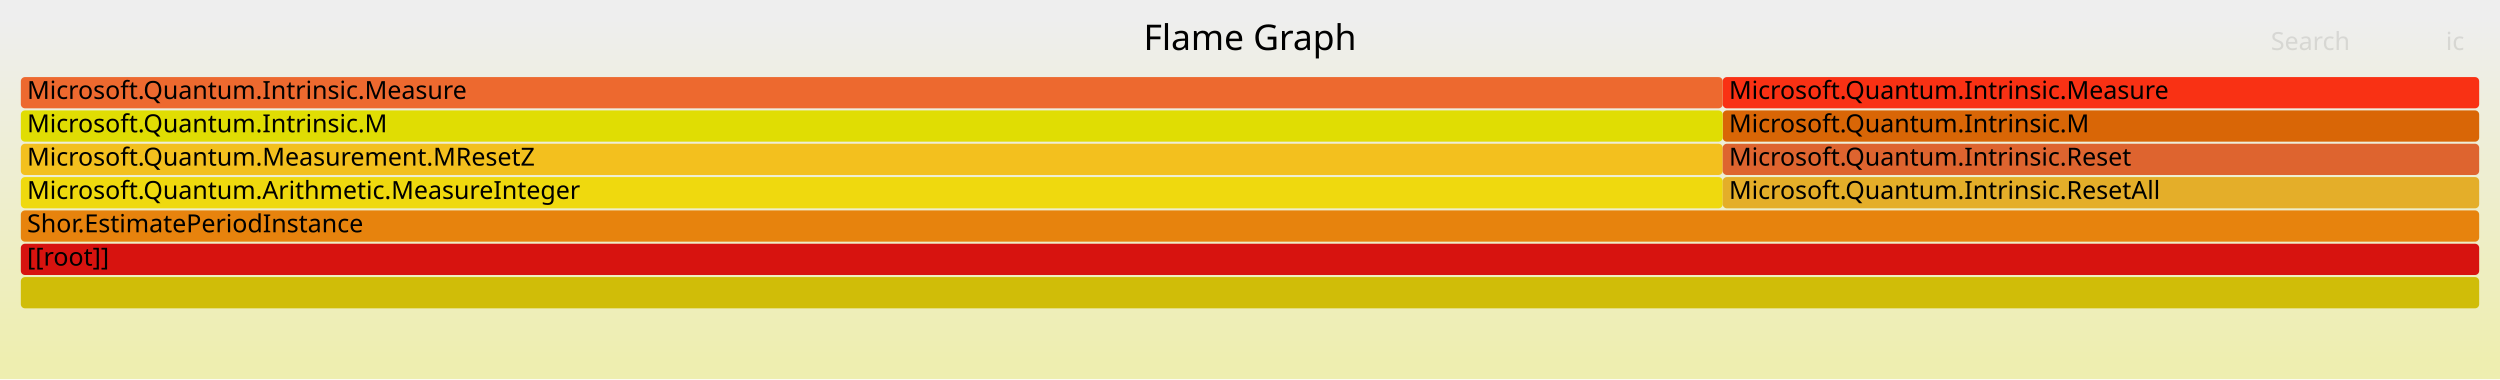
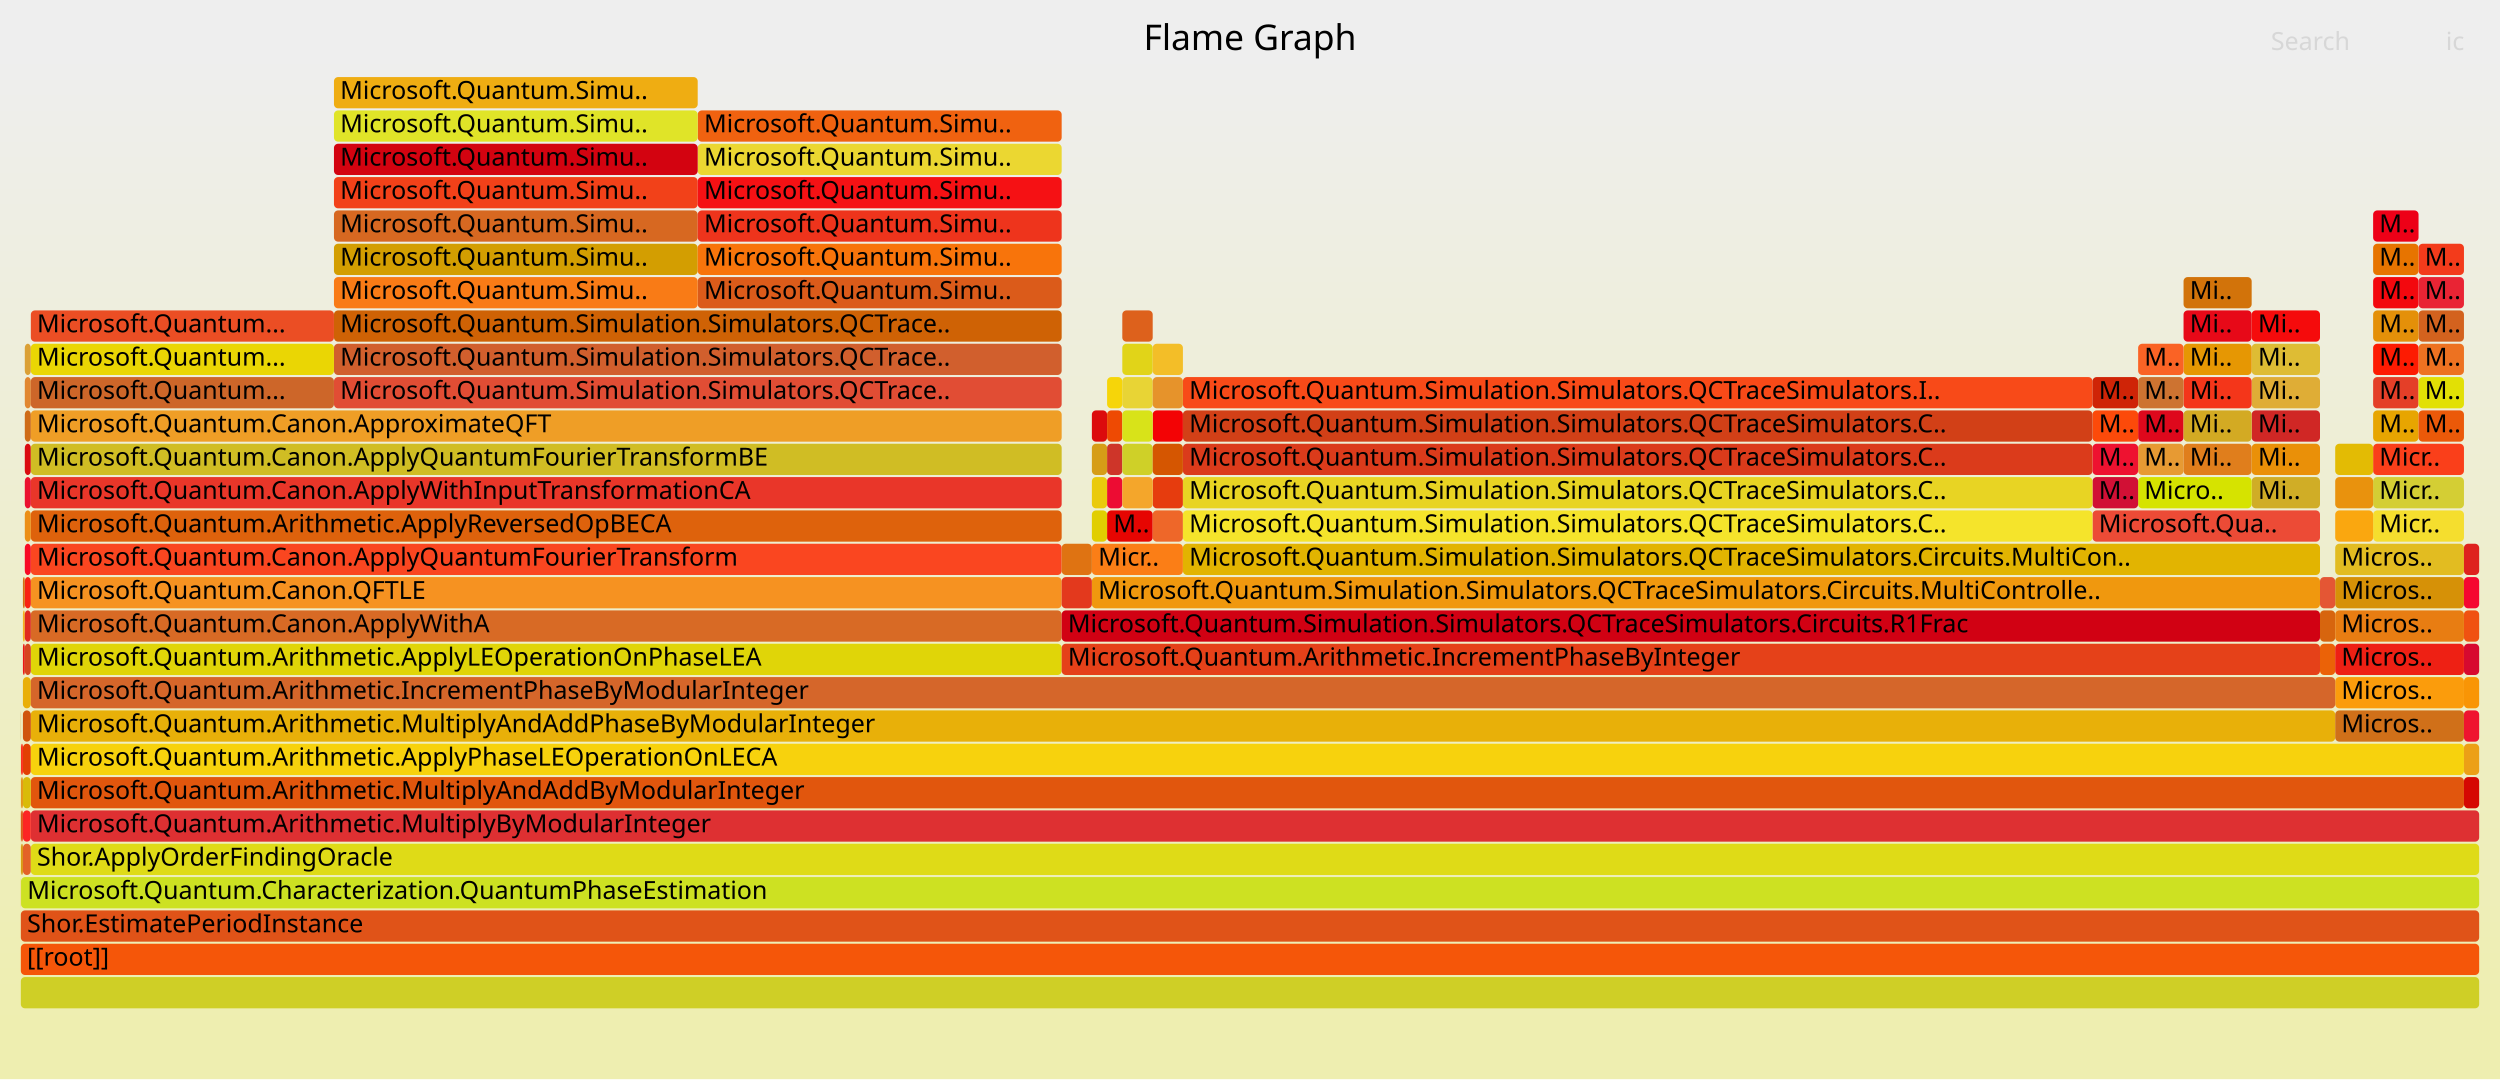
- <svg xmlns="http://www.w3.org/2000/svg" version="1.1" width="1200" height="182" viewBox="0 0 1200 182">
+ <svg xmlns="http://www.w3.org/2000/svg" version="1.1" width="1200" height="518" viewBox="0 0 1200 518">
  <defs>
    <linearGradient id="background" y1="0" y2="1" x1="0" x2="0">
      <stop stop-color="#eeeeee" offset="5%" />
      <stop stop-color="#eeeeb0" offset="95%" />
    </linearGradient>
  </defs>
  <style type="text/css">
	text { font-family:Verdana; font-size:12px; fill:rgb(0,0,0); }
	#search, #ignorecase { opacity:0.1; cursor:pointer; }
	#search:hover, #search.show, #ignorecase:hover, #ignorecase.show { opacity:1; }
	#subtitle { text-anchor:middle; font-color:rgb(160,160,160); }
	#title { text-anchor:middle; font-size:17px}
	#unzoom { cursor:pointer; }
	#frames &gt; *:hover { stroke:black; stroke-width:0.5; cursor:pointer; }
	.hide { display:none; }
	.parent { opacity:0.5; }
</style>
-   <rect x="0.0" y="0" width="1200.0" height="182.0" fill="url(#background)" />
+   <rect x="0.0" y="0" width="1200.0" height="518.0" fill="url(#background)" />
  <text id="title" x="600.00" y="24">Flame Graph</text>
-   <text id="details" x="10.00" y="165"> </text>
+   <text id="details" x="10.00" y="501"> </text>
  <text id="unzoom" x="10.00" y="24" class="hide">Reset Zoom</text>
  <text id="search" x="1090.00" y="24">Search</text>
  <text id="ignorecase" x="1174.00" y="24">ic</text>
-   <text id="matched" x="1090.00" y="165"> </text>
+   <text id="matched" x="1090.00" y="501"> </text>
  <g id="frames">
    <g>
-       <rect x="826.9" y="53" width="363.1" height="15.0" fill="rgb(217,102,6)" rx="2" ry="2" />
-       <text x="829.92" y="63.5">Microsoft.Quantum.Intrinsic.M</text>
-     </g>
-     <g>
-       <rect x="10.0" y="117" width="1180.0" height="15.0" fill="rgb(215,19,15)" rx="2" ry="2" />
-       <text x="13.00" y="127.5">[[root]]</text>
-     </g>
-     <g>
-       <rect x="10.0" y="53" width="816.9" height="15.0" fill="rgb(224,221,3)" rx="2" ry="2" />
-       <text x="13.00" y="63.5">Microsoft.Quantum.Intrinsic.M</text>
-     </g>
-     <g>
-       <rect x="826.9" y="37" width="363.1" height="15.0" fill="rgb(249,49,20)" rx="2" ry="2" />
-       <text x="829.92" y="47.5">Microsoft.Quantum.Intrinsic.Measure</text>
-     </g>
-     <g>
-       <rect x="10.0" y="85" width="816.9" height="15.0" fill="rgb(239,217,14)" rx="2" ry="2" />
-       <text x="13.00" y="95.5">Microsoft.Quantum.Arithmetic.MeasureInteger</text>
-     </g>
-     <g>
-       <rect x="10.0" y="101" width="1180.0" height="15.0" fill="rgb(231,131,13)" rx="2" ry="2" />
-       <text x="13.00" y="111.5">Shor.EstimatePeriodInstance</text>
-     </g>
-     <g>
-       <rect x="826.9" y="85" width="363.1" height="15.0" fill="rgb(228,174,41)" rx="2" ry="2" />
-       <text x="829.92" y="95.5">Microsoft.Quantum.Intrinsic.ResetAll</text>
-     </g>
-     <g>
-       <rect x="10.0" y="133" width="1180.0" height="15.0" fill="rgb(208,189,8)" rx="2" ry="2" />
-       <text x="13.00" y="143.5" />
-     </g>
-     <g>
-       <rect x="10.0" y="69" width="816.9" height="15.0" fill="rgb(243,192,30)" rx="2" ry="2" />
-       <text x="13.00" y="79.5">Microsoft.Quantum.Measurement.MResetZ</text>
-     </g>
-     <g>
-       <rect x="826.9" y="69" width="363.1" height="15.0" fill="rgb(222,100,47)" rx="2" ry="2" />
-       <text x="829.92" y="79.5">Microsoft.Quantum.Intrinsic.Reset</text>
-     </g>
-     <g>
-       <rect x="10.0" y="37" width="816.9" height="15.0" fill="rgb(237,105,47)" rx="2" ry="2" />
-       <text x="13.00" y="47.5">Microsoft.Quantum.Intrinsic.Measure</text>
+       <rect x="1026.3" y="197" width="21.8" height="15.0" fill="rgb(222,8,28)" rx="2" ry="2" />
+       <text x="1029.27" y="207.5">M..</text>
+     </g>
+     <g>
+       <rect x="1080.8" y="165" width="32.8" height="15.0" fill="rgb(222,188,52)" rx="2" ry="2" />
+       <text x="1083.84" y="175.5">Mi..</text>
+     </g>
+     <g>
+       <rect x="14.8" y="197" width="494.8" height="15.0" fill="rgb(239,158,38)" rx="2" ry="2" />
+       <text x="17.75" y="207.5">Microsoft.Quantum.Canon.ApproximateQFT</text>
+     </g>
+     <g>
+       <rect x="567.8" y="181" width="436.6" height="15.0" fill="rgb(248,74,24)" rx="2" ry="2" />
+       <text x="570.81" y="191.5">Microsoft.Quantum.Simulation.Simulators.QCTraceSimulators.I..</text>
+     </g>
+     <g>
+       <rect x="11.9" y="213" width="2.9" height="15.0" fill="rgb(218,11,16)" rx="2" ry="2" />
+       <text x="14.92" y="223.5" />
+     </g>
+     <g>
+       <rect x="1048.1" y="133" width="32.7" height="15.0" fill="rgb(210,115,10)" rx="2" ry="2" />
+       <text x="1051.10" y="143.5">Mi..</text>
+     </g>
+     <g>
+       <rect x="334.9" y="53" width="174.7" height="15.0" fill="rgb(240,98,16)" rx="2" ry="2" />
+       <text x="337.94" y="63.5">Microsoft.Quantum.Simu..</text>
+     </g>
+     <g>
+       <rect x="14.8" y="373" width="1167.9" height="15.0" fill="rgb(225,86,13)" rx="2" ry="2" />
+       <text x="17.75" y="383.5">Microsoft.Quantum.Arithmetic.MultiplyAndAddByModularInteger</text>
+     </g>
+     <g>
+       <rect x="1026.3" y="213" width="21.8" height="15.0" fill="rgb(231,154,51)" rx="2" ry="2" />
+       <text x="1029.27" y="223.5">M..</text>
+     </g>
+     <g>
+       <rect x="14.8" y="389" width="1175.2" height="15.0" fill="rgb(222,48,50)" rx="2" ry="2" />
+       <text x="17.75" y="399.5">Microsoft.Quantum.Arithmetic.MultiplyByModularInteger</text>
+     </g>
+     <g>
+       <rect x="11.9" y="165" width="2.9" height="15.0" fill="rgb(219,160,54)" rx="2" ry="2" />
+       <text x="14.92" y="175.5" />
+     </g>
+     <g>
+       <rect x="14.8" y="309" width="494.8" height="15.0" fill="rgb(224,213,8)" rx="2" ry="2" />
+       <text x="17.75" y="319.5">Microsoft.Quantum.Arithmetic.ApplyLEOperationOnPhaseLEA</text>
+     </g>
+     <g>
+       <rect x="160.3" y="181" width="349.3" height="15.0" fill="rgb(225,77,52)" rx="2" ry="2" />
+       <text x="163.29" y="191.5">Microsoft.Quantum.Simulation.Simulators.QCTrace..</text>
+     </g>
+     <g>
+       <rect x="10.1" y="389" width="0.9" height="15.0" fill="rgb(219,87,23)" rx="2" ry="2" />
+       <text x="13.10" y="399.5" />
+     </g>
+     <g>
+       <rect x="160.3" y="85" width="174.6" height="15.0" fill="rgb(242,65,25)" rx="2" ry="2" />
+       <text x="163.29" y="95.5">Microsoft.Quantum.Simu..</text>
+     </g>
+     <g>
+       <rect x="1139.1" y="181" width="21.8" height="15.0" fill="rgb(228,63,40)" rx="2" ry="2" />
+       <text x="1142.06" y="191.5">M..</text>
+     </g>
+     <g>
+       <rect x="11.9" y="261" width="2.9" height="15.0" fill="rgb(248,10,37)" rx="2" ry="2" />
+       <text x="14.92" y="271.5" />
+     </g>
+     <g>
+       <rect x="160.3" y="165" width="349.3" height="15.0" fill="rgb(209,95,45)" rx="2" ry="2" />
+       <text x="163.29" y="175.5">Microsoft.Quantum.Simulation.Simulators.QCTrace..</text>
+     </g>
+     <g>
+       <rect x="14.8" y="341" width="1106.1" height="15.0" fill="rgb(232,176,9)" rx="2" ry="2" />
+       <text x="17.75" y="351.5">Microsoft.Quantum.Arithmetic.MultiplyAndAddPhaseByModularInteger</text>
+     </g>
+     <g>
+       <rect x="334.9" y="69" width="174.7" height="15.0" fill="rgb(235,215,49)" rx="2" ry="2" />
+       <text x="337.94" y="79.5">Microsoft.Quantum.Simu..</text>
+     </g>
+     <g>
+       <rect x="1048.1" y="165" width="32.7" height="15.0" fill="rgb(230,151,3)" rx="2" ry="2" />
+       <text x="1051.10" y="175.5">Mi..</text>
+     </g>
+     <g>
+       <rect x="524.1" y="277" width="589.5" height="15.0" fill="rgb(240,152,14)" rx="2" ry="2" />
+       <text x="527.15" y="287.5">Microsoft.Quantum.Simulation.Simulators.QCTraceSimulators.Circuits.MultiControlle..</text>
+     </g>
+     <g>
+       <rect x="1080.8" y="229" width="32.8" height="15.0" fill="rgb(208,173,38)" rx="2" ry="2" />
+       <text x="1083.84" y="239.5">Mi..</text>
+     </g>
+     <g>
+       <rect x="1139.1" y="197" width="21.8" height="15.0" fill="rgb(231,165,1)" rx="2" ry="2" />
+       <text x="1142.06" y="207.5">M..</text>
+     </g>
+     <g>
+       <rect x="10.0" y="357" width="0.1" height="15.0" fill="rgb(223,183,54)" rx="2" ry="2" />
+       <text x="13.00" y="367.5" />
+     </g>
+     <g>
+       <rect x="1120.9" y="341" width="61.8" height="15.0" fill="rgb(208,112,25)" rx="2" ry="2" />
+       <text x="1123.87" y="351.5">Micros..</text>
+     </g>
+     <g>
+       <rect x="1080.8" y="197" width="32.8" height="15.0" fill="rgb(208,39,37)" rx="2" ry="2" />
+       <text x="1083.84" y="207.5">Mi..</text>
+     </g>
+     <g>
+       <rect x="11.0" y="357" width="3.8" height="15.0" fill="rgb(226,65,3)" rx="2" ry="2" />
+       <text x="14.01" y="367.5" />
+     </g>
+     <g>
+       <rect x="1026.3" y="229" width="54.5" height="15.0" fill="rgb(214,227,0)" rx="2" ry="2" />
+       <text x="1029.27" y="239.5">Micro..</text>
+     </g>
+     <g>
+       <rect x="10.1" y="405" width="0.9" height="15.0" fill="rgb(215,149,13)" rx="2" ry="2" />
+       <text x="13.10" y="415.5" />
+     </g>
+     <g>
+       <rect x="14.8" y="149" width="145.5" height="15.0" fill="rgb(235,78,36)" rx="2" ry="2" />
+       <text x="17.75" y="159.5">Microsoft.Quantum...</text>
+     </g>
+     <g>
+       <rect x="1120.9" y="325" width="61.8" height="15.0" fill="rgb(251,156,12)" rx="2" ry="2" />
+       <text x="1123.87" y="335.5">Micros..</text>
+     </g>
+     <g>
+       <rect x="1182.7" y="309" width="7.3" height="15.0" fill="rgb(215,9,47)" rx="2" ry="2" />
+       <text x="1185.72" y="319.5" />
+     </g>
+     <g>
+       <rect x="1182.7" y="293" width="7.3" height="15.0" fill="rgb(240,82,17)" rx="2" ry="2" />
+       <text x="1185.72" y="303.5" />
+     </g>
+     <g>
+       <rect x="538.7" y="181" width="14.6" height="15.0" fill="rgb(232,212,53)" rx="2" ry="2" />
+       <text x="541.70" y="191.5" />
+     </g>
+     <g>
+       <rect x="14.8" y="277" width="494.8" height="15.0" fill="rgb(246,146,33)" rx="2" ry="2" />
+       <text x="17.75" y="287.5">Microsoft.Quantum.Canon.QFTLE</text>
+     </g>
+     <g>
+       <rect x="1004.4" y="197" width="21.9" height="15.0" fill="rgb(252,74,10)" rx="2" ry="2" />
+       <text x="1007.43" y="207.5">M..</text>
+     </g>
+     <g>
+       <rect x="1048.1" y="213" width="32.7" height="15.0" fill="rgb(224,126,28)" rx="2" ry="2" />
+       <text x="1051.10" y="223.5">Mi..</text>
+     </g>
+     <g>
+       <rect x="1004.4" y="181" width="21.9" height="15.0" fill="rgb(207,36,7)" rx="2" ry="2" />
+       <text x="1007.43" y="191.5">M..</text>
+     </g>
+     <g>
+       <rect x="11.9" y="197" width="2.9" height="15.0" fill="rgb(207,108,24)" rx="2" ry="2" />
+       <text x="14.92" y="207.5" />
+     </g>
+     <g>
+       <rect x="11.9" y="181" width="2.9" height="15.0" fill="rgb(225,135,49)" rx="2" ry="2" />
+       <text x="14.92" y="191.5" />
+     </g>
+     <g>
+       <rect x="11.0" y="373" width="3.8" height="15.0" fill="rgb(217,187,9)" rx="2" ry="2" />
+       <text x="14.01" y="383.5" />
+     </g>
+     <g>
+       <rect x="538.7" y="165" width="14.6" height="15.0" fill="rgb(225,212,24)" rx="2" ry="2" />
+       <text x="541.70" y="175.5" />
+     </g>
+     <g>
+       <rect x="531.4" y="245" width="21.9" height="15.0" fill="rgb(230,5,2)" rx="2" ry="2" />
+       <text x="534.42" y="255.5">M..</text>
+     </g>
+     <g>
+       <rect x="1080.8" y="181" width="32.8" height="15.0" fill="rgb(223,173,54)" rx="2" ry="2" />
+       <text x="1083.84" y="191.5">Mi..</text>
+     </g>
+     <g>
+       <rect x="531.4" y="181" width="7.3" height="15.0" fill="rgb(246,213,9)" rx="2" ry="2" />
+       <text x="534.42" y="191.5" />
+     </g>
+     <g>
+       <rect x="1139.1" y="229" width="43.6" height="15.0" fill="rgb(212,206,52)" rx="2" ry="2" />
+       <text x="1142.06" y="239.5">Micr..</text>
+     </g>
+     <g>
+       <rect x="14.8" y="181" width="145.5" height="15.0" fill="rgb(205,102,41)" rx="2" ry="2" />
+       <text x="17.75" y="191.5">Microsoft.Quantum...</text>
+     </g>
+     <g>
+       <rect x="1004.4" y="245" width="109.2" height="15.0" fill="rgb(236,75,54)" rx="2" ry="2" />
+       <text x="1007.43" y="255.5">Microsoft.Qua..</text>
+     </g>
+     <g>
+       <rect x="1120.9" y="277" width="61.8" height="15.0" fill="rgb(214,145,7)" rx="2" ry="2" />
+       <text x="1123.87" y="287.5">Micros..</text>
+     </g>
+     <g>
+       <rect x="553.3" y="229" width="14.5" height="15.0" fill="rgb(230,60,14)" rx="2" ry="2" />
+       <text x="556.25" y="239.5" />
+     </g>
+     <g>
+       <rect x="1139.1" y="133" width="21.8" height="15.0" fill="rgb(243,8,14)" rx="2" ry="2" />
+       <text x="1142.06" y="143.5">M..</text>
+     </g>
+     <g>
+       <rect x="10.0" y="389" width="0.1" height="15.0" fill="rgb(228,63,4)" rx="2" ry="2" />
+       <text x="13.00" y="399.5" />
+     </g>
+     <g>
+       <rect x="14.8" y="229" width="494.8" height="15.0" fill="rgb(233,54,41)" rx="2" ry="2" />
+       <text x="17.75" y="239.5">Microsoft.Quantum.Canon.ApplyWithInputTransformationCA</text>
+     </g>
+     <g>
+       <rect x="1139.1" y="245" width="43.6" height="15.0" fill="rgb(245,222,46)" rx="2" ry="2" />
+       <text x="1142.06" y="255.5">Micr..</text>
+     </g>
+     <g>
+       <rect x="553.3" y="197" width="14.5" height="15.0" fill="rgb(243,3,5)" rx="2" ry="2" />
+       <text x="556.25" y="207.5" />
+     </g>
+     <g>
+       <rect x="11.0" y="405" width="3.8" height="15.0" fill="rgb(227,98,39)" rx="2" ry="2" />
+       <text x="14.01" y="415.5" />
+     </g>
+     <g>
+       <rect x="10.0" y="453" width="1180.0" height="15.0" fill="rgb(245,86,9)" rx="2" ry="2" />
+       <text x="13.00" y="463.5">[[root]]</text>
+     </g>
+     <g>
+       <rect x="1004.4" y="213" width="21.9" height="15.0" fill="rgb(238,18,48)" rx="2" ry="2" />
+       <text x="1007.43" y="223.5">M..</text>
+     </g>
+     <g>
+       <rect x="1004.4" y="229" width="21.9" height="15.0" fill="rgb(209,16,53)" rx="2" ry="2" />
+       <text x="1007.43" y="239.5">M..</text>
+     </g>
+     <g>
+       <rect x="1139.1" y="101" width="21.8" height="15.0" fill="rgb(237,0,23)" rx="2" ry="2" />
+       <text x="1142.06" y="111.5">M..</text>
+     </g>
+     <g>
+       <rect x="531.4" y="229" width="7.3" height="15.0" fill="rgb(237,12,51)" rx="2" ry="2" />
+       <text x="534.42" y="239.5" />
+     </g>
+     <g>
+       <rect x="1160.9" y="149" width="21.8" height="15.0" fill="rgb(211,98,30)" rx="2" ry="2" />
+       <text x="1163.89" y="159.5">M..</text>
+     </g>
+     <g>
+       <rect x="11.0" y="309" width="0.9" height="15.0" fill="rgb(234,25,20)" rx="2" ry="2" />
+       <text x="14.01" y="319.5" />
+     </g>
+     <g>
+       <rect x="14.8" y="213" width="494.8" height="15.0" fill="rgb(208,189,36)" rx="2" ry="2" />
+       <text x="17.75" y="223.5">Microsoft.Quantum.Canon.ApplyQuantumFourierTransformBE</text>
+     </g>
+     <g>
+       <rect x="553.3" y="165" width="14.5" height="15.0" fill="rgb(243,190,40)" rx="2" ry="2" />
+       <text x="556.25" y="175.5" />
+     </g>
+     <g>
+       <rect x="14.8" y="293" width="494.8" height="15.0" fill="rgb(216,106,37)" rx="2" ry="2" />
+       <text x="17.75" y="303.5">Microsoft.Quantum.Canon.ApplyWithA</text>
+     </g>
+     <g>
+       <rect x="1160.9" y="117" width="21.8" height="15.0" fill="rgb(243,59,27)" rx="2" ry="2" />
+       <text x="1163.89" y="127.5">M..</text>
+     </g>
+     <g>
+       <rect x="524.1" y="261" width="43.7" height="15.0" fill="rgb(251,126,22)" rx="2" ry="2" />
+       <text x="527.15" y="271.5">Micr..</text>
+     </g>
+     <g>
+       <rect x="334.9" y="133" width="174.7" height="15.0" fill="rgb(219,91,26)" rx="2" ry="2" />
+       <text x="337.94" y="143.5">Microsoft.Quantum.Simu..</text>
+     </g>
+     <g>
+       <rect x="553.3" y="245" width="14.5" height="15.0" fill="rgb(238,103,41)" rx="2" ry="2" />
+       <text x="556.25" y="255.5" />
+     </g>
+     <g>
+       <rect x="1113.6" y="293" width="7.3" height="15.0" fill="rgb(215,101,14)" rx="2" ry="2" />
+       <text x="1116.59" y="303.5" />
+     </g>
+     <g>
+       <rect x="11.0" y="341" width="3.8" height="15.0" fill="rgb(208,84,12)" rx="2" ry="2" />
+       <text x="14.01" y="351.5" />
+     </g>
+     <g>
+       <rect x="1139.1" y="117" width="21.8" height="15.0" fill="rgb(231,116,0)" rx="2" ry="2" />
+       <text x="1142.06" y="127.5">M..</text>
+     </g>
+     <g>
+       <rect x="14.8" y="165" width="145.5" height="15.0" fill="rgb(234,214,4)" rx="2" ry="2" />
+       <text x="17.75" y="175.5">Microsoft.Quantum...</text>
+     </g>
+     <g>
+       <rect x="10.0" y="421" width="0.1" height="15.0" fill="rgb(250,168,36)" rx="2" ry="2" />
+       <text x="13.00" y="431.5" />
+     </g>
+     <g>
+       <rect x="1160.9" y="165" width="21.8" height="15.0" fill="rgb(237,114,33)" rx="2" ry="2" />
+       <text x="1163.89" y="175.5">M..</text>
+     </g>
+     <g>
+       <rect x="160.3" y="133" width="174.6" height="15.0" fill="rgb(249,123,22)" rx="2" ry="2" />
+       <text x="163.29" y="143.5">Microsoft.Quantum.Simu..</text>
+     </g>
+     <g>
+       <rect x="10.0" y="469" width="1180.0" height="15.0" fill="rgb(207,207,38)" rx="2" ry="2" />
+       <text x="13.00" y="479.5" />
+     </g>
+     <g>
+       <rect x="10.0" y="405" width="0.1" height="15.0" fill="rgb(253,213,10)" rx="2" ry="2" />
+       <text x="13.00" y="415.5" />
+     </g>
+     <g>
+       <rect x="14.8" y="245" width="494.8" height="15.0" fill="rgb(222,98,12)" rx="2" ry="2" />
+       <text x="17.75" y="255.5">Microsoft.Quantum.Arithmetic.ApplyReversedOpBECA</text>
+     </g>
+     <g>
+       <rect x="1160.9" y="133" width="21.8" height="15.0" fill="rgb(233,36,52)" rx="2" ry="2" />
+       <text x="1163.89" y="143.5">M..</text>
+     </g>
+     <g>
+       <rect x="509.6" y="309" width="604.0" height="15.0" fill="rgb(229,65,25)" rx="2" ry="2" />
+       <text x="512.59" y="319.5">Microsoft.Quantum.Arithmetic.IncrementPhaseByInteger</text>
+     </g>
+     <g>
+       <rect x="1048.1" y="197" width="32.7" height="15.0" fill="rgb(211,170,35)" rx="2" ry="2" />
+       <text x="1051.10" y="207.5">Mi..</text>
+     </g>
+     <g>
+       <rect x="1120.9" y="293" width="61.8" height="15.0" fill="rgb(232,125,18)" rx="2" ry="2" />
+       <text x="1123.87" y="303.5">Micros..</text>
+     </g>
+     <g>
+       <rect x="1113.6" y="309" width="7.3" height="15.0" fill="rgb(235,98,7)" rx="2" ry="2" />
+       <text x="1116.59" y="319.5" />
+     </g>
+     <g>
+       <rect x="553.3" y="181" width="14.5" height="15.0" fill="rgb(230,147,43)" rx="2" ry="2" />
+       <text x="556.25" y="191.5" />
+     </g>
+     <g>
+       <rect x="11.0" y="293" width="0.9" height="15.0" fill="rgb(245,176,32)" rx="2" ry="2" />
+       <text x="14.01" y="303.5" />
+     </g>
+     <g>
+       <rect x="524.1" y="197" width="7.3" height="15.0" fill="rgb(220,11,13)" rx="2" ry="2" />
+       <text x="527.15" y="207.5" />
+     </g>
+     <g>
+       <rect x="14.8" y="405" width="1175.2" height="15.0" fill="rgb(223,219,23)" rx="2" ry="2" />
+       <text x="17.75" y="415.5">Shor.ApplyOrderFindingOracle</text>
+     </g>
+     <g>
+       <rect x="160.3" y="149" width="349.3" height="15.0" fill="rgb(207,98,5)" rx="2" ry="2" />
+       <text x="163.29" y="159.5">Microsoft.Quantum.Simulation.Simulators.QCTrace..</text>
+     </g>
+     <g>
+       <rect x="14.8" y="357" width="1167.9" height="15.0" fill="rgb(247,210,13)" rx="2" ry="2" />
+       <text x="17.75" y="367.5">Microsoft.Quantum.Arithmetic.ApplyPhaseLEOperationOnLECA</text>
+     </g>
+     <g>
+       <rect x="14.8" y="261" width="494.8" height="15.0" fill="rgb(250,70,32)" rx="2" ry="2" />
+       <text x="17.75" y="271.5">Microsoft.Quantum.Canon.ApplyQuantumFourierTransform</text>
+     </g>
+     <g>
+       <rect x="11.9" y="309" width="2.9" height="15.0" fill="rgb(214,69,32)" rx="2" ry="2" />
+       <text x="14.92" y="319.5" />
+     </g>
+     <g>
+       <rect x="1182.7" y="277" width="7.3" height="15.0" fill="rgb(245,7,48)" rx="2" ry="2" />
+       <text x="1185.72" y="287.5" />
+     </g>
+     <g>
+       <rect x="1048.1" y="149" width="32.7" height="15.0" fill="rgb(231,9,24)" rx="2" ry="2" />
+       <text x="1051.10" y="159.5">Mi..</text>
+     </g>
+     <g>
+       <rect x="509.6" y="261" width="14.5" height="15.0" fill="rgb(223,115,18)" rx="2" ry="2" />
+       <text x="512.59" y="271.5" />
+     </g>
+     <g>
+       <rect x="1080.8" y="213" width="32.8" height="15.0" fill="rgb(234,144,8)" rx="2" ry="2" />
+       <text x="1083.84" y="223.5">Mi..</text>
+     </g>
+     <g>
+       <rect x="160.3" y="53" width="174.6" height="15.0" fill="rgb(224,228,40)" rx="2" ry="2" />
+       <text x="163.29" y="63.5">Microsoft.Quantum.Simu..</text>
+     </g>
+     <g>
+       <rect x="531.4" y="197" width="7.3" height="15.0" fill="rgb(238,74,3)" rx="2" ry="2" />
+       <text x="534.42" y="207.5" />
+     </g>
+     <g>
+       <rect x="1182.7" y="373" width="7.3" height="15.0" fill="rgb(213,7,2)" rx="2" ry="2" />
+       <text x="1185.72" y="383.5" />
+     </g>
+     <g>
+       <rect x="160.3" y="37" width="174.6" height="15.0" fill="rgb(239,173,18)" rx="2" ry="2" />
+       <text x="163.29" y="47.5">Microsoft.Quantum.Simu..</text>
+     </g>
+     <g>
+       <rect x="1160.9" y="181" width="21.8" height="15.0" fill="rgb(226,224,5)" rx="2" ry="2" />
+       <text x="1163.89" y="191.5">M..</text>
+     </g>
+     <g>
+       <rect x="1182.7" y="357" width="7.3" height="15.0" fill="rgb(236,160,22)" rx="2" ry="2" />
+       <text x="1185.72" y="367.5" />
+     </g>
+     <g>
+       <rect x="10.1" y="421" width="1179.9" height="15.0" fill="rgb(205,225,34)" rx="2" ry="2" />
+       <text x="13.10" y="431.5">Microsoft.Quantum.Characterization.QuantumPhaseEstimation</text>
+     </g>
+     <g>
+       <rect x="524.1" y="245" width="7.3" height="15.0" fill="rgb(225,206,1)" rx="2" ry="2" />
+       <text x="527.15" y="255.5" />
+     </g>
+     <g>
+       <rect x="1160.9" y="197" width="21.8" height="15.0" fill="rgb(235,89,9)" rx="2" ry="2" />
+       <text x="1163.89" y="207.5">M..</text>
+     </g>
+     <g>
+       <rect x="1139.1" y="149" width="21.8" height="15.0" fill="rgb(228,144,9)" rx="2" ry="2" />
+       <text x="1142.06" y="159.5">M..</text>
+     </g>
+     <g>
+       <rect x="1139.1" y="213" width="43.6" height="15.0" fill="rgb(250,63,26)" rx="2" ry="2" />
+       <text x="1142.06" y="223.5">Micr..</text>
+     </g>
+     <g>
+       <rect x="1048.1" y="181" width="32.7" height="15.0" fill="rgb(244,54,26)" rx="2" ry="2" />
+       <text x="1051.10" y="191.5">Mi..</text>
+     </g>
+     <g>
+       <rect x="160.3" y="117" width="174.6" height="15.0" fill="rgb(211,158,1)" rx="2" ry="2" />
+       <text x="163.29" y="127.5">Microsoft.Quantum.Simu..</text>
+     </g>
+     <g>
+       <rect x="567.8" y="229" width="436.6" height="15.0" fill="rgb(232,212,35)" rx="2" ry="2" />
+       <text x="570.81" y="239.5">Microsoft.Quantum.Simulation.Simulators.QCTraceSimulators.C..</text>
+     </g>
+     <g>
+       <rect x="509.6" y="277" width="14.5" height="15.0" fill="rgb(227,57,29)" rx="2" ry="2" />
+       <text x="512.59" y="287.5" />
+     </g>
+     <g>
+       <rect x="1120.9" y="309" width="61.8" height="15.0" fill="rgb(238,32,20)" rx="2" ry="2" />
+       <text x="1123.87" y="319.5">Micros..</text>
+     </g>
+     <g>
+       <rect x="160.3" y="69" width="174.6" height="15.0" fill="rgb(211,3,16)" rx="2" ry="2" />
+       <text x="163.29" y="79.5">Microsoft.Quantum.Simu..</text>
+     </g>
+     <g>
+       <rect x="1120.9" y="229" width="18.2" height="15.0" fill="rgb(233,146,13)" rx="2" ry="2" />
+       <text x="1123.87" y="239.5" />
+     </g>
+     <g>
+       <rect x="11.9" y="277" width="2.9" height="15.0" fill="rgb(248,34,19)" rx="2" ry="2" />
+       <text x="14.92" y="287.5" />
+     </g>
+     <g>
+       <rect x="1080.8" y="149" width="32.8" height="15.0" fill="rgb(245,11,12)" rx="2" ry="2" />
+       <text x="1083.84" y="159.5">Mi..</text>
+     </g>
+     <g>
+       <rect x="567.8" y="213" width="436.6" height="15.0" fill="rgb(219,59,27)" rx="2" ry="2" />
+       <text x="570.81" y="223.5">Microsoft.Quantum.Simulation.Simulators.QCTraceSimulators.C..</text>
+     </g>
+     <g>
+       <rect x="10.0" y="437" width="1180.0" height="15.0" fill="rgb(224,83,24)" rx="2" ry="2" />
+       <text x="13.00" y="447.5">Shor.EstimatePeriodInstance</text>
+     </g>
+     <g>
+       <rect x="160.3" y="101" width="174.6" height="15.0" fill="rgb(215,104,33)" rx="2" ry="2" />
+       <text x="163.29" y="111.5">Microsoft.Quantum.Simu..</text>
+     </g>
+     <g>
+       <rect x="10.0" y="341" width="0.1" height="15.0" fill="rgb(221,145,20)" rx="2" ry="2" />
+       <text x="13.00" y="351.5" />
+     </g>
+     <g>
+       <rect x="11.0" y="389" width="3.8" height="15.0" fill="rgb(252,37,36)" rx="2" ry="2" />
+       <text x="14.01" y="399.5" />
+     </g>
+     <g>
+       <rect x="11.0" y="325" width="3.8" height="15.0" fill="rgb(233,175,9)" rx="2" ry="2" />
+       <text x="14.01" y="335.5" />
+     </g>
+     <g>
+       <rect x="531.4" y="213" width="7.3" height="15.0" fill="rgb(206,53,41)" rx="2" ry="2" />
+       <text x="534.42" y="223.5" />
+     </g>
+     <g>
+       <rect x="1113.6" y="277" width="7.3" height="15.0" fill="rgb(228,86,52)" rx="2" ry="2" />
+       <text x="1116.59" y="287.5" />
+     </g>
+     <g>
+       <rect x="1182.7" y="325" width="7.3" height="15.0" fill="rgb(249,149,5)" rx="2" ry="2" />
+       <text x="1185.72" y="335.5" />
+     </g>
+     <g>
+       <rect x="10.1" y="373" width="0.9" height="15.0" fill="rgb(228,146,18)" rx="2" ry="2" />
+       <text x="13.10" y="383.5" />
+     </g>
+     <g>
+       <rect x="1120.9" y="261" width="61.8" height="15.0" fill="rgb(226,188,33)" rx="2" ry="2" />
+       <text x="1123.87" y="271.5">Micros..</text>
+     </g>
+     <g>
+       <rect x="11.0" y="277" width="0.9" height="15.0" fill="rgb(212,111,20)" rx="2" ry="2" />
+       <text x="14.01" y="287.5" />
+     </g>
+     <g>
+       <rect x="1182.7" y="261" width="7.3" height="15.0" fill="rgb(222,34,30)" rx="2" ry="2" />
+       <text x="1185.72" y="271.5" />
+     </g>
+     <g>
+       <rect x="10.0" y="373" width="0.1" height="15.0" fill="rgb(229,193,49)" rx="2" ry="2" />
+       <text x="13.00" y="383.5" />
+     </g>
+     <g>
+       <rect x="1182.7" y="341" width="7.3" height="15.0" fill="rgb(239,20,47)" rx="2" ry="2" />
+       <text x="1185.72" y="351.5" />
+     </g>
+     <g>
+       <rect x="1026.3" y="181" width="21.8" height="15.0" fill="rgb(205,115,49)" rx="2" ry="2" />
+       <text x="1029.27" y="191.5">M..</text>
+     </g>
+     <g>
+       <rect x="1120.9" y="213" width="18.2" height="15.0" fill="rgb(227,187,4)" rx="2" ry="2" />
+       <text x="1123.87" y="223.5" />
+     </g>
+     <g>
+       <rect x="567.8" y="261" width="545.8" height="15.0" fill="rgb(226,180,1)" rx="2" ry="2" />
+       <text x="570.81" y="271.5">Microsoft.Quantum.Simulation.Simulators.QCTraceSimulators.Circuits.MultiCon..</text>
+     </g>
+     <g>
+       <rect x="524.1" y="213" width="7.3" height="15.0" fill="rgb(214,157,23)" rx="2" ry="2" />
+       <text x="527.15" y="223.5" />
+     </g>
+     <g>
+       <rect x="538.7" y="213" width="14.6" height="15.0" fill="rgb(207,208,40)" rx="2" ry="2" />
+       <text x="541.70" y="223.5" />
+     </g>
+     <g>
+       <rect x="524.1" y="229" width="7.3" height="15.0" fill="rgb(234,202,12)" rx="2" ry="2" />
+       <text x="527.15" y="239.5" />
+     </g>
+     <g>
+       <rect x="553.3" y="213" width="14.5" height="15.0" fill="rgb(213,86,1)" rx="2" ry="2" />
+       <text x="556.25" y="223.5" />
+     </g>
+     <g>
+       <rect x="11.9" y="293" width="2.9" height="15.0" fill="rgb(224,42,32)" rx="2" ry="2" />
+       <text x="14.92" y="303.5" />
+     </g>
+     <g>
+       <rect x="567.8" y="245" width="436.6" height="15.0" fill="rgb(245,228,43)" rx="2" ry="2" />
+       <text x="570.81" y="255.5">Microsoft.Quantum.Simulation.Simulators.QCTraceSimulators.C..</text>
+     </g>
+     <g>
+       <rect x="11.9" y="229" width="2.9" height="15.0" fill="rgb(235,17,47)" rx="2" ry="2" />
+       <text x="14.92" y="239.5" />
+     </g>
+     <g>
+       <rect x="1120.9" y="245" width="18.2" height="15.0" fill="rgb(250,167,15)" rx="2" ry="2" />
+       <text x="1123.87" y="255.5" />
+     </g>
+     <g>
+       <rect x="14.8" y="325" width="1106.1" height="15.0" fill="rgb(213,102,42)" rx="2" ry="2" />
+       <text x="17.75" y="335.5">Microsoft.Quantum.Arithmetic.IncrementPhaseByModularInteger</text>
+     </g>
+     <g>
+       <rect x="1026.3" y="165" width="21.8" height="15.0" fill="rgb(250,99,37)" rx="2" ry="2" />
+       <text x="1029.27" y="175.5">M..</text>
+     </g>
+     <g>
+       <rect x="10.1" y="357" width="0.9" height="15.0" fill="rgb(253,41,24)" rx="2" ry="2" />
+       <text x="13.10" y="367.5" />
+     </g>
+     <g>
+       <rect x="1139.1" y="165" width="21.8" height="15.0" fill="rgb(253,27,2)" rx="2" ry="2" />
+       <text x="1142.06" y="175.5">M..</text>
+     </g>
+     <g>
+       <rect x="334.9" y="117" width="174.7" height="15.0" fill="rgb(248,116,11)" rx="2" ry="2" />
+       <text x="337.94" y="127.5">Microsoft.Quantum.Simu..</text>
+     </g>
+     <g>
+       <rect x="567.8" y="197" width="436.6" height="15.0" fill="rgb(210,64,23)" rx="2" ry="2" />
+       <text x="570.81" y="207.5">Microsoft.Quantum.Simulation.Simulators.QCTraceSimulators.C..</text>
+     </g>
+     <g>
+       <rect x="538.7" y="229" width="14.6" height="15.0" fill="rgb(244,166,43)" rx="2" ry="2" />
+       <text x="541.70" y="239.5" />
+     </g>
+     <g>
+       <rect x="538.7" y="197" width="14.6" height="15.0" fill="rgb(216,227,25)" rx="2" ry="2" />
+       <text x="541.70" y="207.5" />
+     </g>
+     <g>
+       <rect x="509.6" y="293" width="604.0" height="15.0" fill="rgb(209,1,19)" rx="2" ry="2" />
+       <text x="512.59" y="303.5">Microsoft.Quantum.Simulation.Simulators.QCTraceSimulators.Circuits.R1Frac</text>
+     </g>
+     <g>
+       <rect x="538.7" y="149" width="14.6" height="15.0" fill="rgb(221,97,28)" rx="2" ry="2" />
+       <text x="541.70" y="159.5" />
+     </g>
+     <g>
+       <rect x="11.9" y="245" width="2.9" height="15.0" fill="rgb(236,143,23)" rx="2" ry="2" />
+       <text x="14.92" y="255.5" />
+     </g>
+     <g>
+       <rect x="334.9" y="85" width="174.7" height="15.0" fill="rgb(245,17,20)" rx="2" ry="2" />
+       <text x="337.94" y="95.5">Microsoft.Quantum.Simu..</text>
+     </g>
+     <g>
+       <rect x="334.9" y="101" width="174.7" height="15.0" fill="rgb(238,52,28)" rx="2" ry="2" />
+       <text x="337.94" y="111.5">Microsoft.Quantum.Simu..</text>
    </g>
  </g>
</svg>
